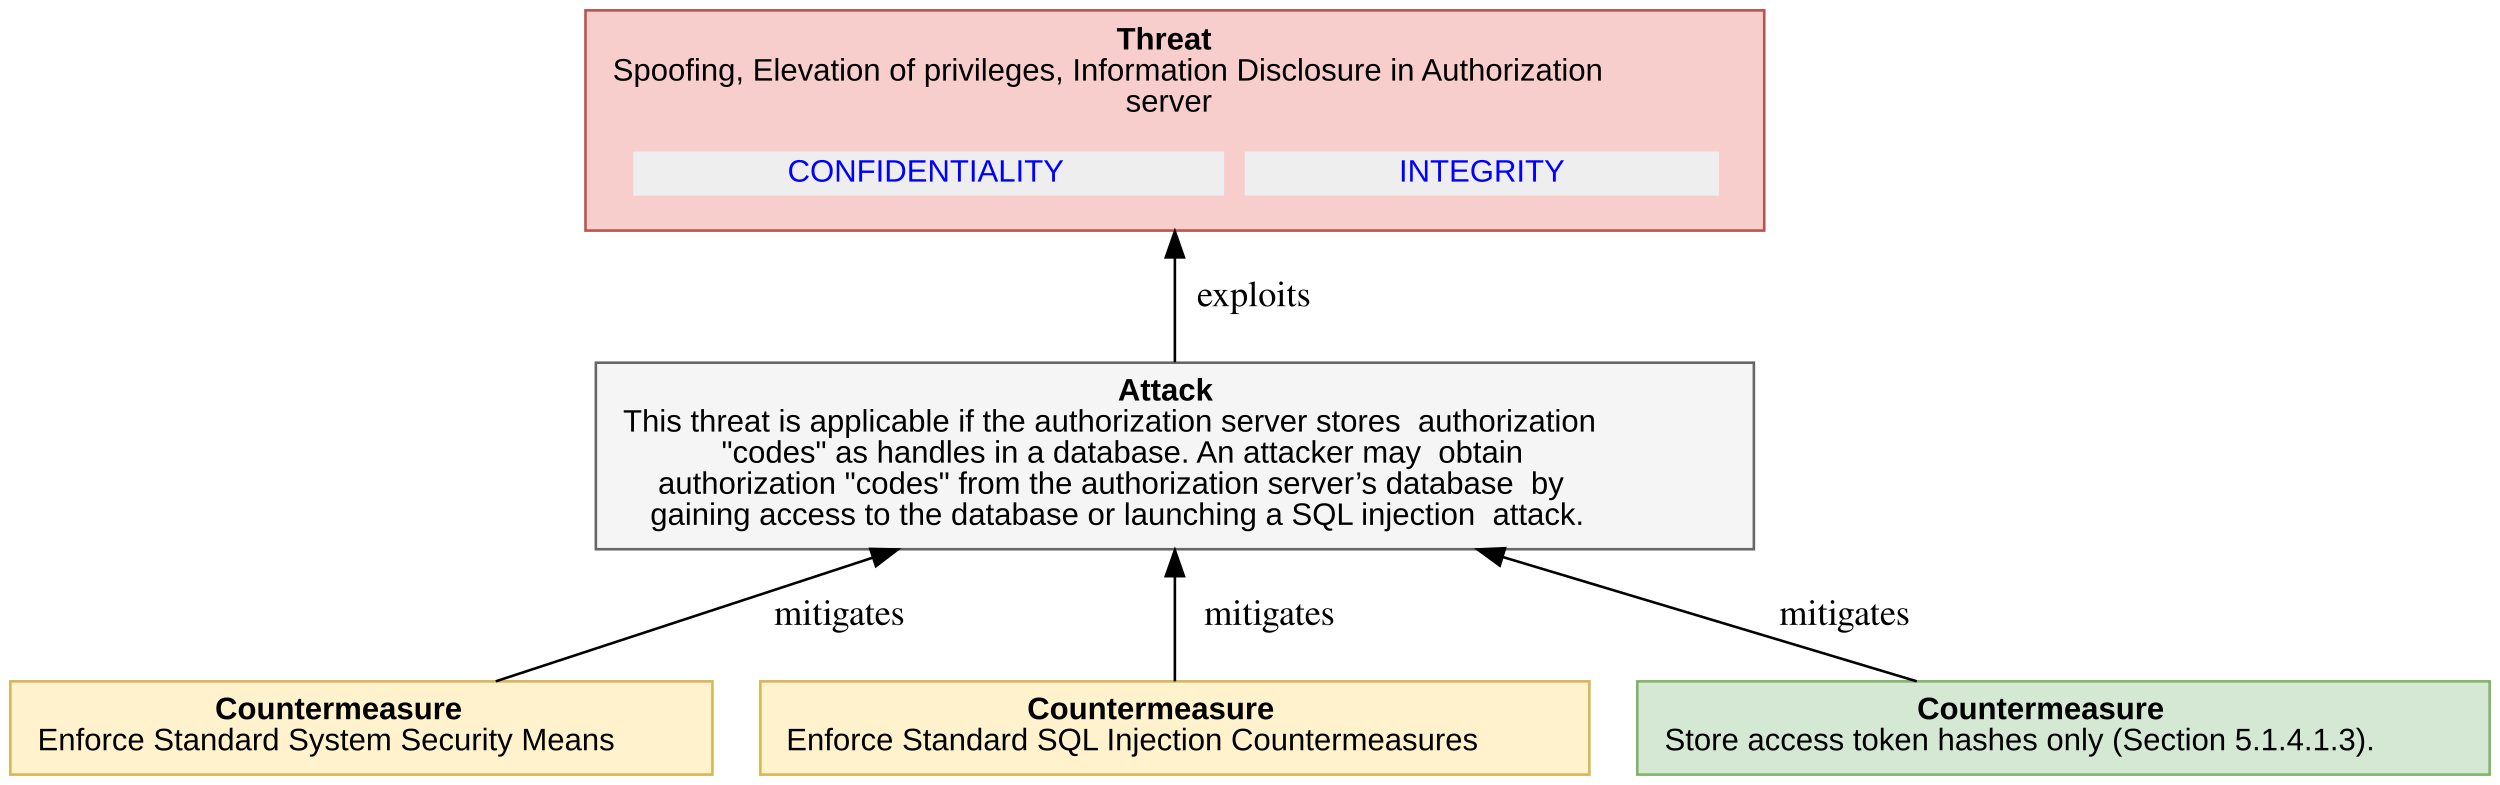
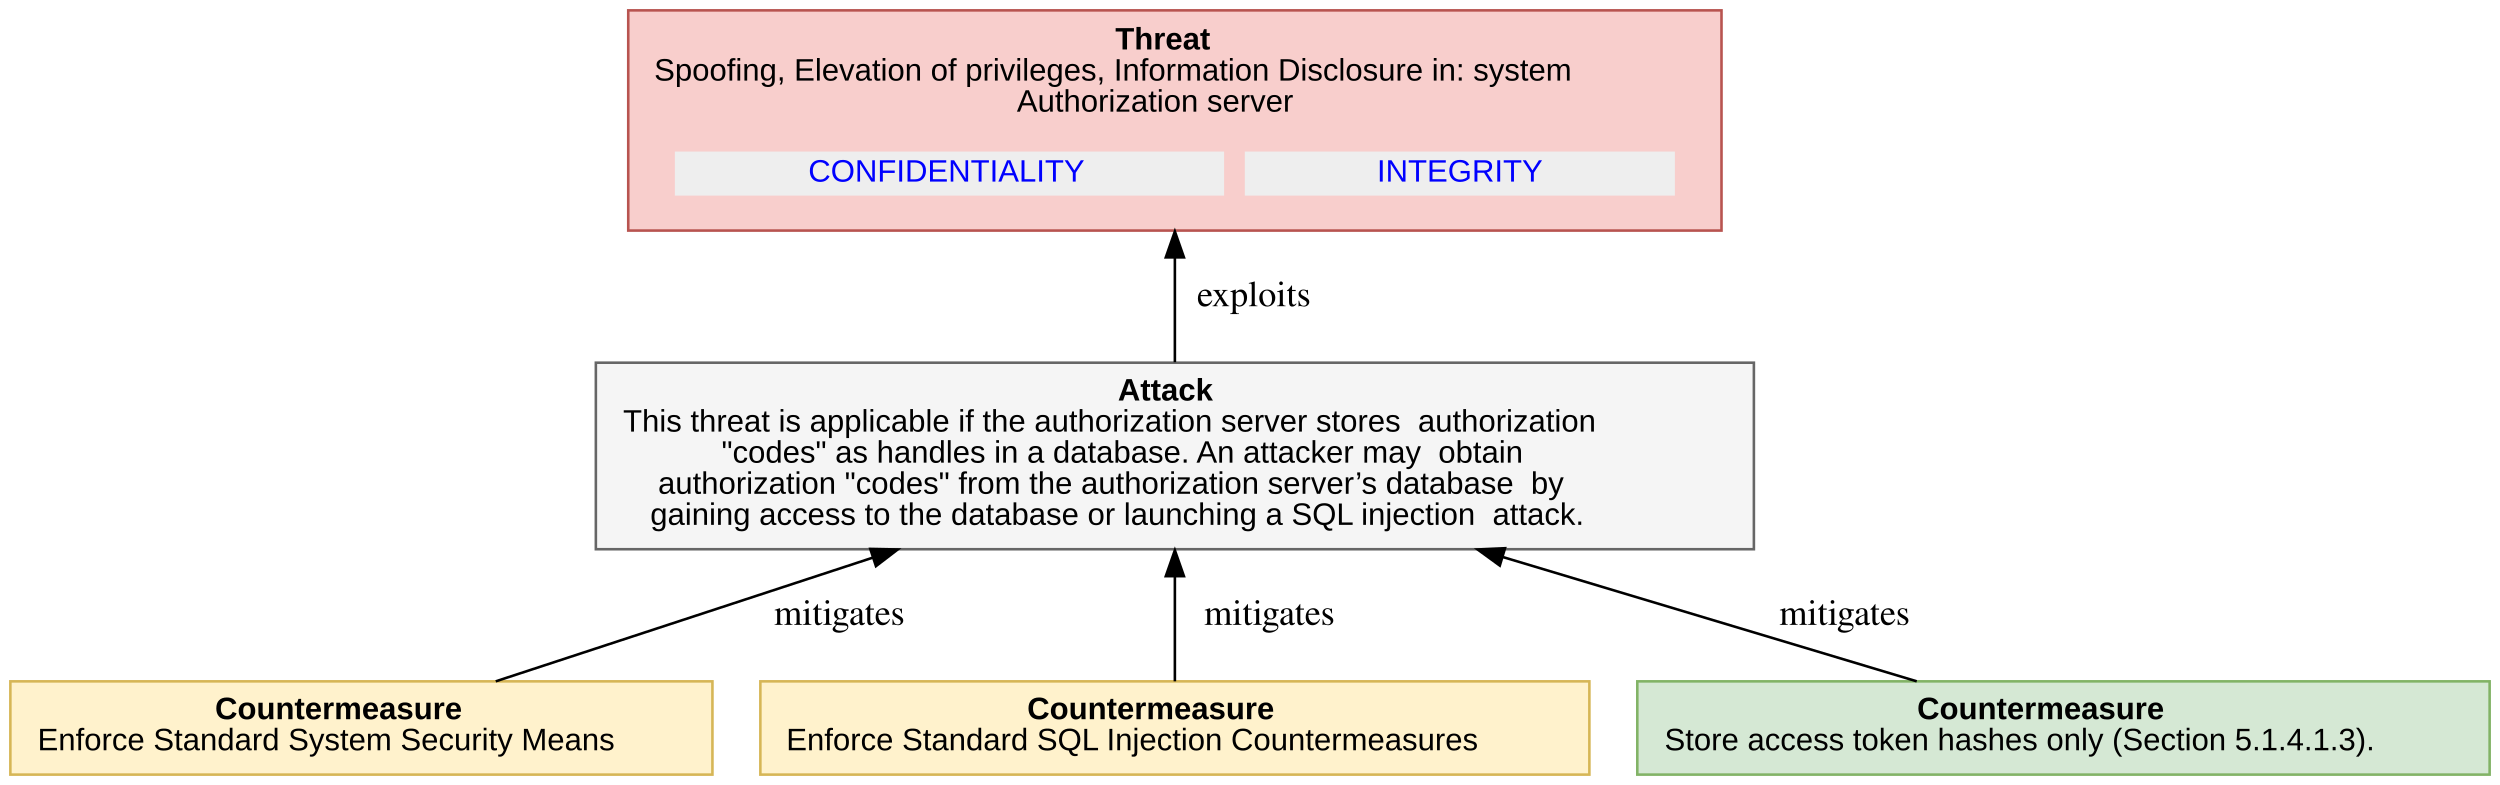
<svg xmlns="http://www.w3.org/2000/svg" xmlns:xlink="http://www.w3.org/1999/xlink" width="965pt" height="303pt" viewBox="0.00 0.00 965.00 303.00">
  <g id="graph0" class="graph" transform="scale(1 1) rotate(0) translate(4 299)">
    <polygon fill="white" stroke="transparent" points="-4,4 -4,-299 961,-299 961,4 -4,4" />
    <g id="node1" class="node">
-       <polygon fill="#f8cecc" stroke="#b85450" points="677,-295 222,-295 222,-210 677,-210 677,-295" />
-       <text text-anchor="start" x="427" y="-279.9" font-family="Arial" font-weight="bold" font-size="12.00">Threat</text>
-       <text text-anchor="start" x="232.5" y="-267.9" font-family="Arial" font-size="12.00"> Spoofing, Elevation of privileges, Information Disclosure in Authorization</text>
-       <text text-anchor="start" x="430.5" y="-255.9" font-family="Arial" font-size="12.00">server</text>
+       <polygon fill="#f8cecc" stroke="#b85450" points="660.5,-295 238.5,-295 238.5,-210 660.5,-210 660.5,-295" />
+       <text text-anchor="start" x="426.5" y="-279.9" font-family="Arial" font-weight="bold" font-size="12.00">Threat</text>
+       <text text-anchor="start" x="248.5" y="-267.9" font-family="Arial" font-size="12.00"> Spoofing, Elevation of privileges, Information Disclosure in: system</text>
+       <text text-anchor="start" x="388.5" y="-255.9" font-family="Arial" font-size="12.00">Authorization server</text>
      <g id="a_node1_0">
        <a xlink:href="#OAuth2.CONFIDENTIALITY" xlink:title="&lt;TABLE&gt;">
-           <polygon fill="#eeeeee" stroke="transparent" points="240.5,-223.5 240.5,-240.5 468.5,-240.5 468.5,-223.5 240.5,-223.5" />
-           <text text-anchor="start" x="300" y="-228.9" font-family="Arial" font-size="12.00" fill="blue">CONFIDENTIALITY</text>
+           <polygon fill="#eeeeee" stroke="transparent" points="256.5,-223.5 256.5,-240.5 468.5,-240.5 468.5,-223.5 256.5,-223.5" />
+           <text text-anchor="start" x="308" y="-228.9" font-family="Arial" font-size="12.00" fill="blue">CONFIDENTIALITY</text>
        </a>
      </g>
      <g id="a_node1_1">
        <a xlink:href="#OAuth2.INTEGRITY" xlink:title="&lt;TABLE&gt;">
-           <polygon fill="#eeeeee" stroke="transparent" points="476.5,-223.5 476.5,-240.5 659.5,-240.5 659.5,-223.5 476.5,-223.5" />
-           <text text-anchor="start" x="536" y="-228.9" font-family="Arial" font-size="12.00" fill="blue">INTEGRITY</text>
+           <polygon fill="#eeeeee" stroke="transparent" points="476.5,-223.5 476.5,-240.5 642.5,-240.5 642.5,-223.5 476.5,-223.5" />
+           <text text-anchor="start" x="527.5" y="-228.9" font-family="Arial" font-size="12.00" fill="blue">INTEGRITY</text>
        </a>
      </g>
    </g>
    <g id="node2" class="node">
      <polygon fill="#f5f5f5" stroke="#666666" points="673,-159 226,-159 226,-87 673,-87 673,-159" />
      <text text-anchor="start" x="427.5" y="-144.4" font-family="Arial" font-weight="bold" font-size="12.00">Attack</text>
      <text text-anchor="start" x="236.5" y="-132.4" font-family="Arial" font-size="12.00">This threat is applicable if the authorization server stores  authorization</text>
      <text text-anchor="start" x="274.5" y="-120.4" font-family="Arial" font-size="12.00">"codes" as handles in a database. An attacker may  obtain</text>
      <text text-anchor="start" x="250" y="-108.4" font-family="Arial" font-size="12.00">authorization "codes" from the authorization server’s database  by</text>
      <text text-anchor="start" x="247" y="-96.4" font-family="Arial" font-size="12.00">gaining access to the database or launching a SQL injection  attack.</text>
    </g>
    <g id="edge1" class="edge">
      <path fill="none" stroke="black" d="M449.5,-159.18C449.5,-171.63 449.5,-185.92 449.5,-199.47" />
      <polygon fill="black" stroke="black" points="446,-199.65 449.5,-209.65 453,-199.65 446,-199.65" />
      <text text-anchor="middle" x="480" y="-180.8" font-family="Times,serif" font-size="14.00"> exploits</text>
    </g>
    <g id="node3" class="node">
      <polygon fill="#fff2cc" stroke="#d6b656" points="271,-36 0,-36 0,0 271,0 271,-36" />
      <text text-anchor="start" x="79" y="-21.4" font-family="Arial" font-weight="bold" font-size="12.00">Countermeasure</text>
      <text text-anchor="start" x="10.5" y="-9.4" font-family="Arial" font-size="12.00"> Enforce Standard System Security Means</text>
    </g>
    <g id="edge2" class="edge">
      <path fill="none" stroke="black" d="M187.35,-36.01C226.87,-48.97 282.84,-67.33 332.92,-83.76" />
      <polygon fill="black" stroke="black" points="331.93,-87.12 342.53,-86.91 334.12,-80.47 331.93,-87.12" />
      <text text-anchor="middle" x="320" y="-57.8" font-family="Times,serif" font-size="14.00"> mitigates</text>
    </g>
    <g id="node4" class="node">
      <polygon fill="#fff2cc" stroke="#d6b656" points="609.5,-36 289.5,-36 289.5,0 609.5,0 609.5,-36" />
      <text text-anchor="start" x="392.5" y="-21.4" font-family="Arial" font-weight="bold" font-size="12.00">Countermeasure</text>
      <text text-anchor="start" x="299.5" y="-9.4" font-family="Arial" font-size="12.00"> Enforce Standard SQL Injection Countermeasures</text>
    </g>
    <g id="edge3" class="edge">
      <path fill="none" stroke="black" d="M449.5,-36.01C449.5,-47.04 449.5,-61.99 449.5,-76.32" />
      <polygon fill="black" stroke="black" points="446,-76.59 449.5,-86.59 453,-76.59 446,-76.59" />
      <text text-anchor="middle" x="486" y="-57.8" font-family="Times,serif" font-size="14.00"> mitigates</text>
    </g>
    <g id="node5" class="node">
      <polygon fill="#d5e8d4" stroke="#82b366" points="957,-36 628,-36 628,0 957,0 957,-36" />
      <text text-anchor="start" x="736" y="-21.4" font-family="Arial" font-weight="bold" font-size="12.00">Countermeasure</text>
      <text text-anchor="start" x="638.5" y="-9.4" font-family="Arial" font-size="12.00"> Store access token hashes only (Section 5.1.4.1.3).</text>
    </g>
    <g id="edge4" class="edge">
      <path fill="none" stroke="black" d="M735.86,-36.01C692.51,-49.03 631.04,-67.48 576.16,-83.96" />
      <polygon fill="black" stroke="black" points="574.92,-80.68 566.35,-86.91 576.94,-87.39 574.92,-80.68" />
      <text text-anchor="middle" x="708" y="-57.8" font-family="Times,serif" font-size="14.00"> mitigates</text>
    </g>
  </g>
</svg>
